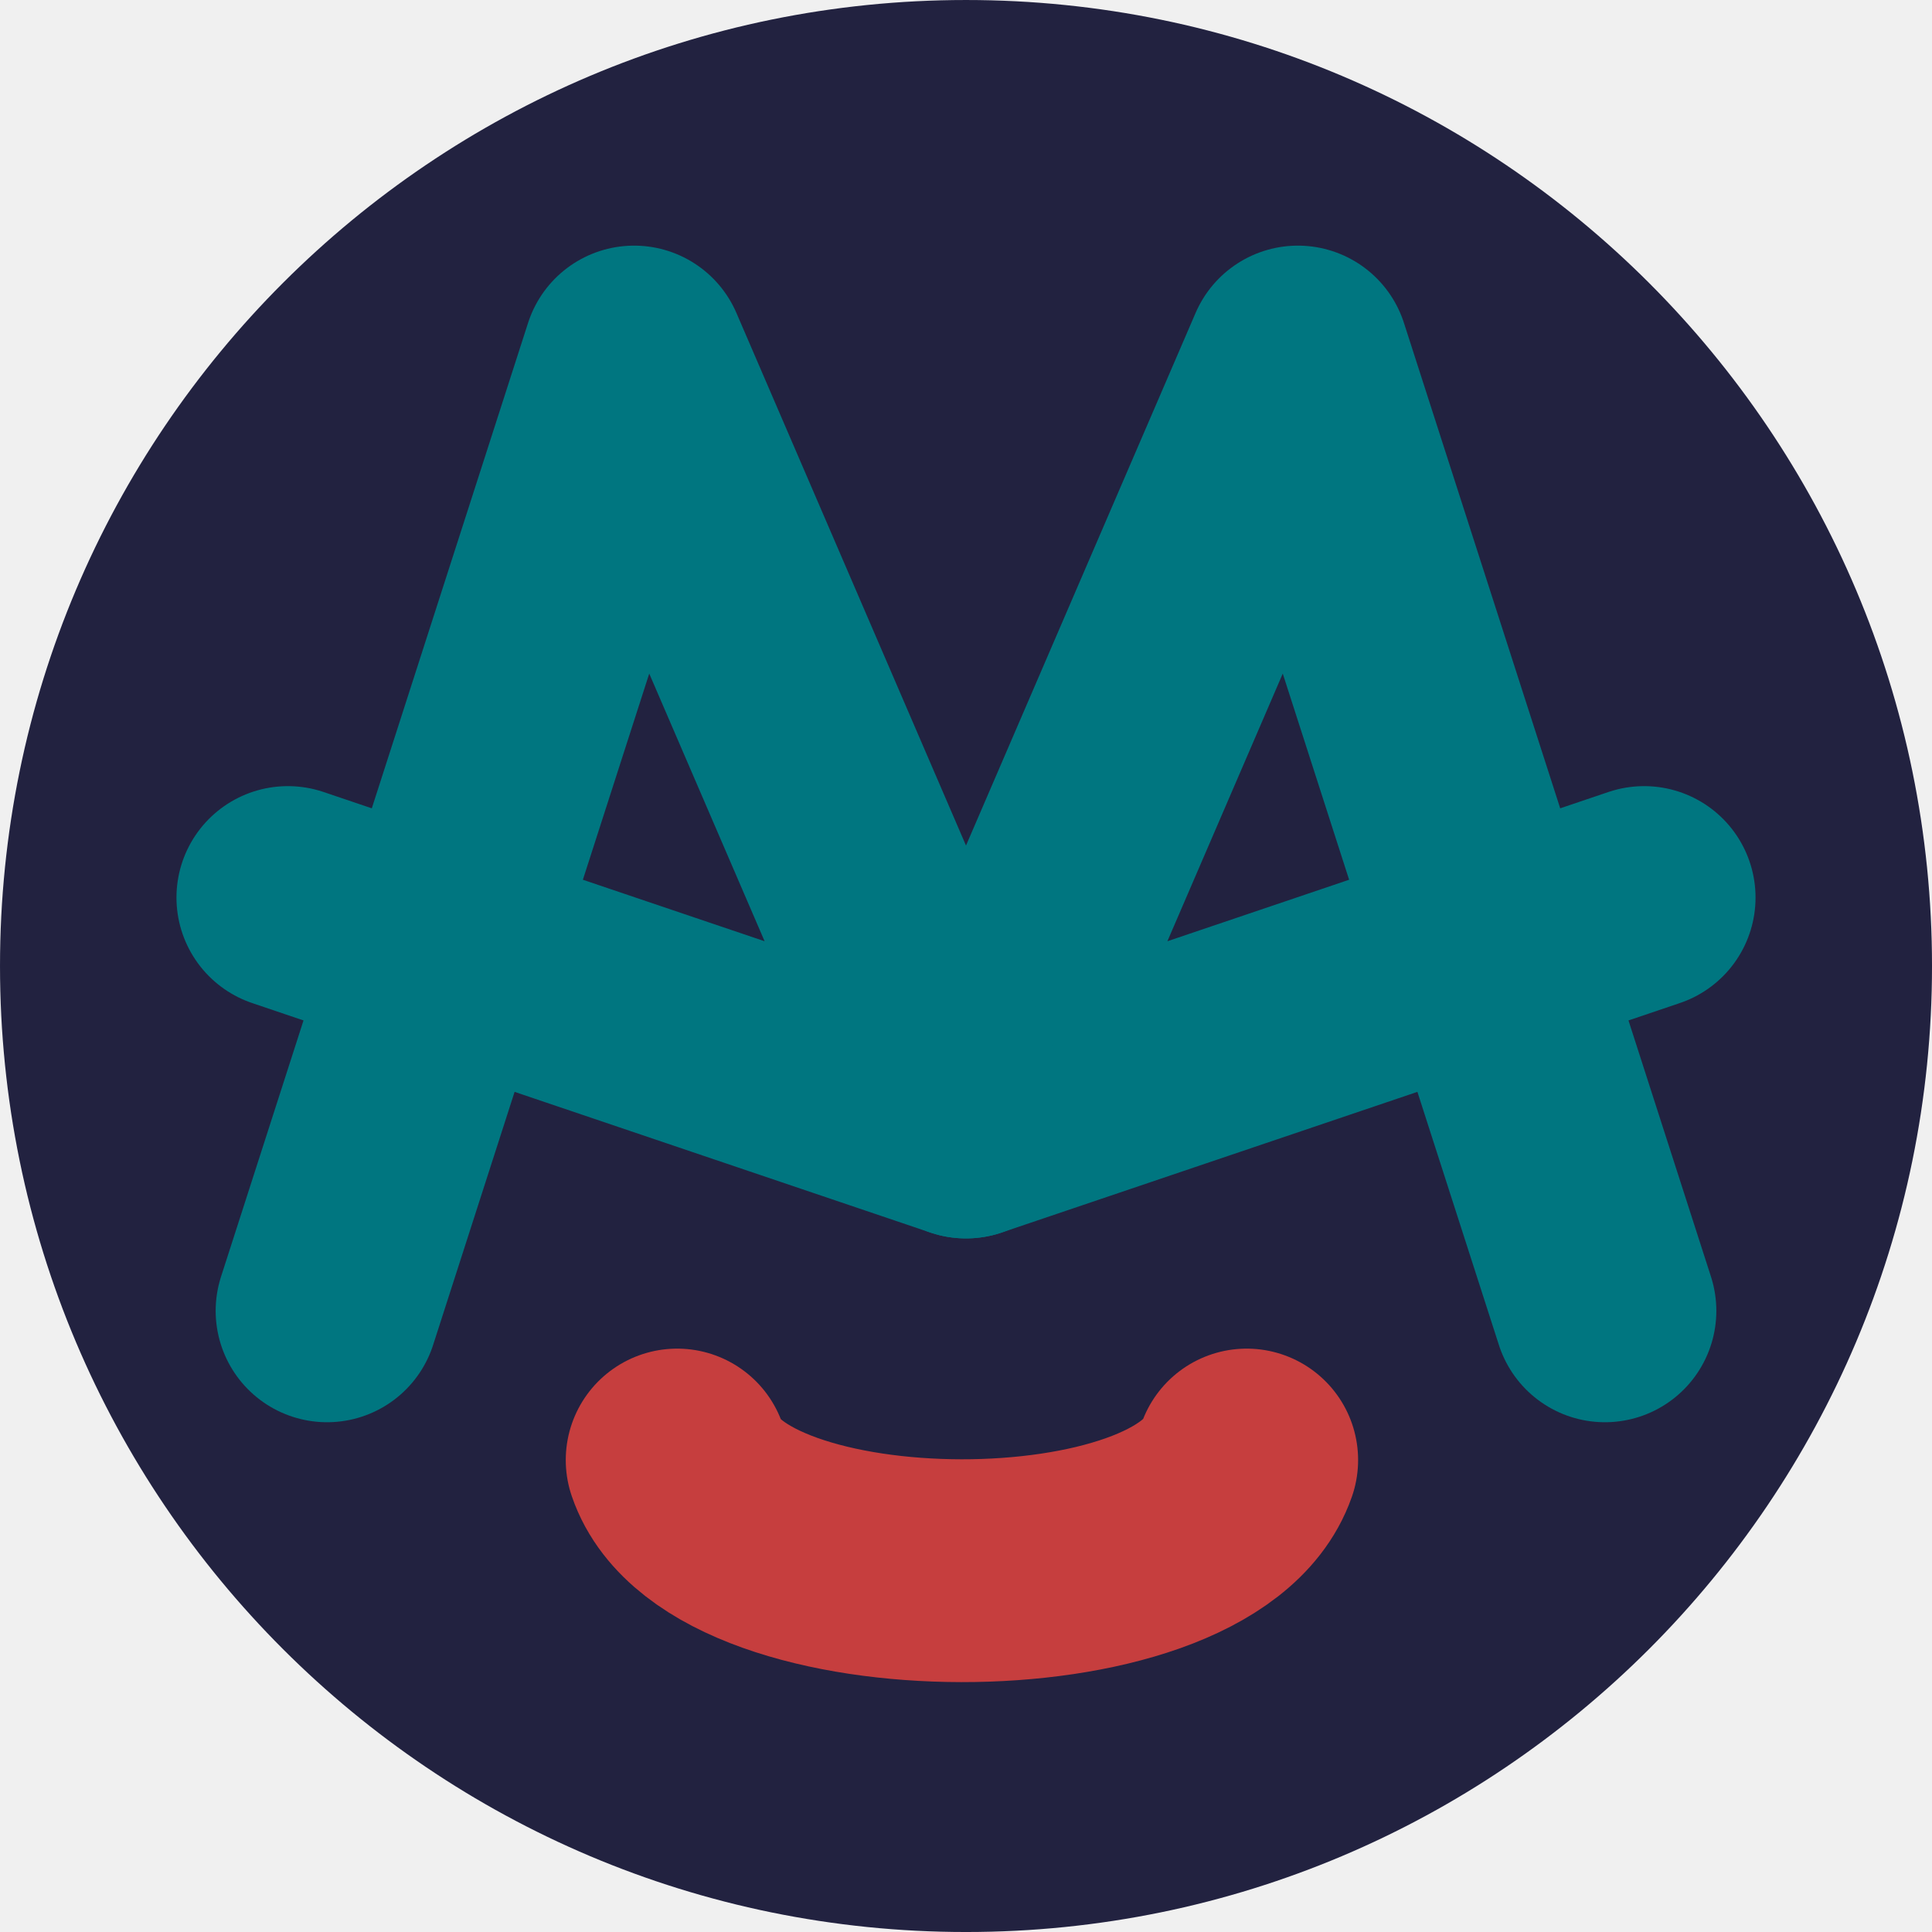
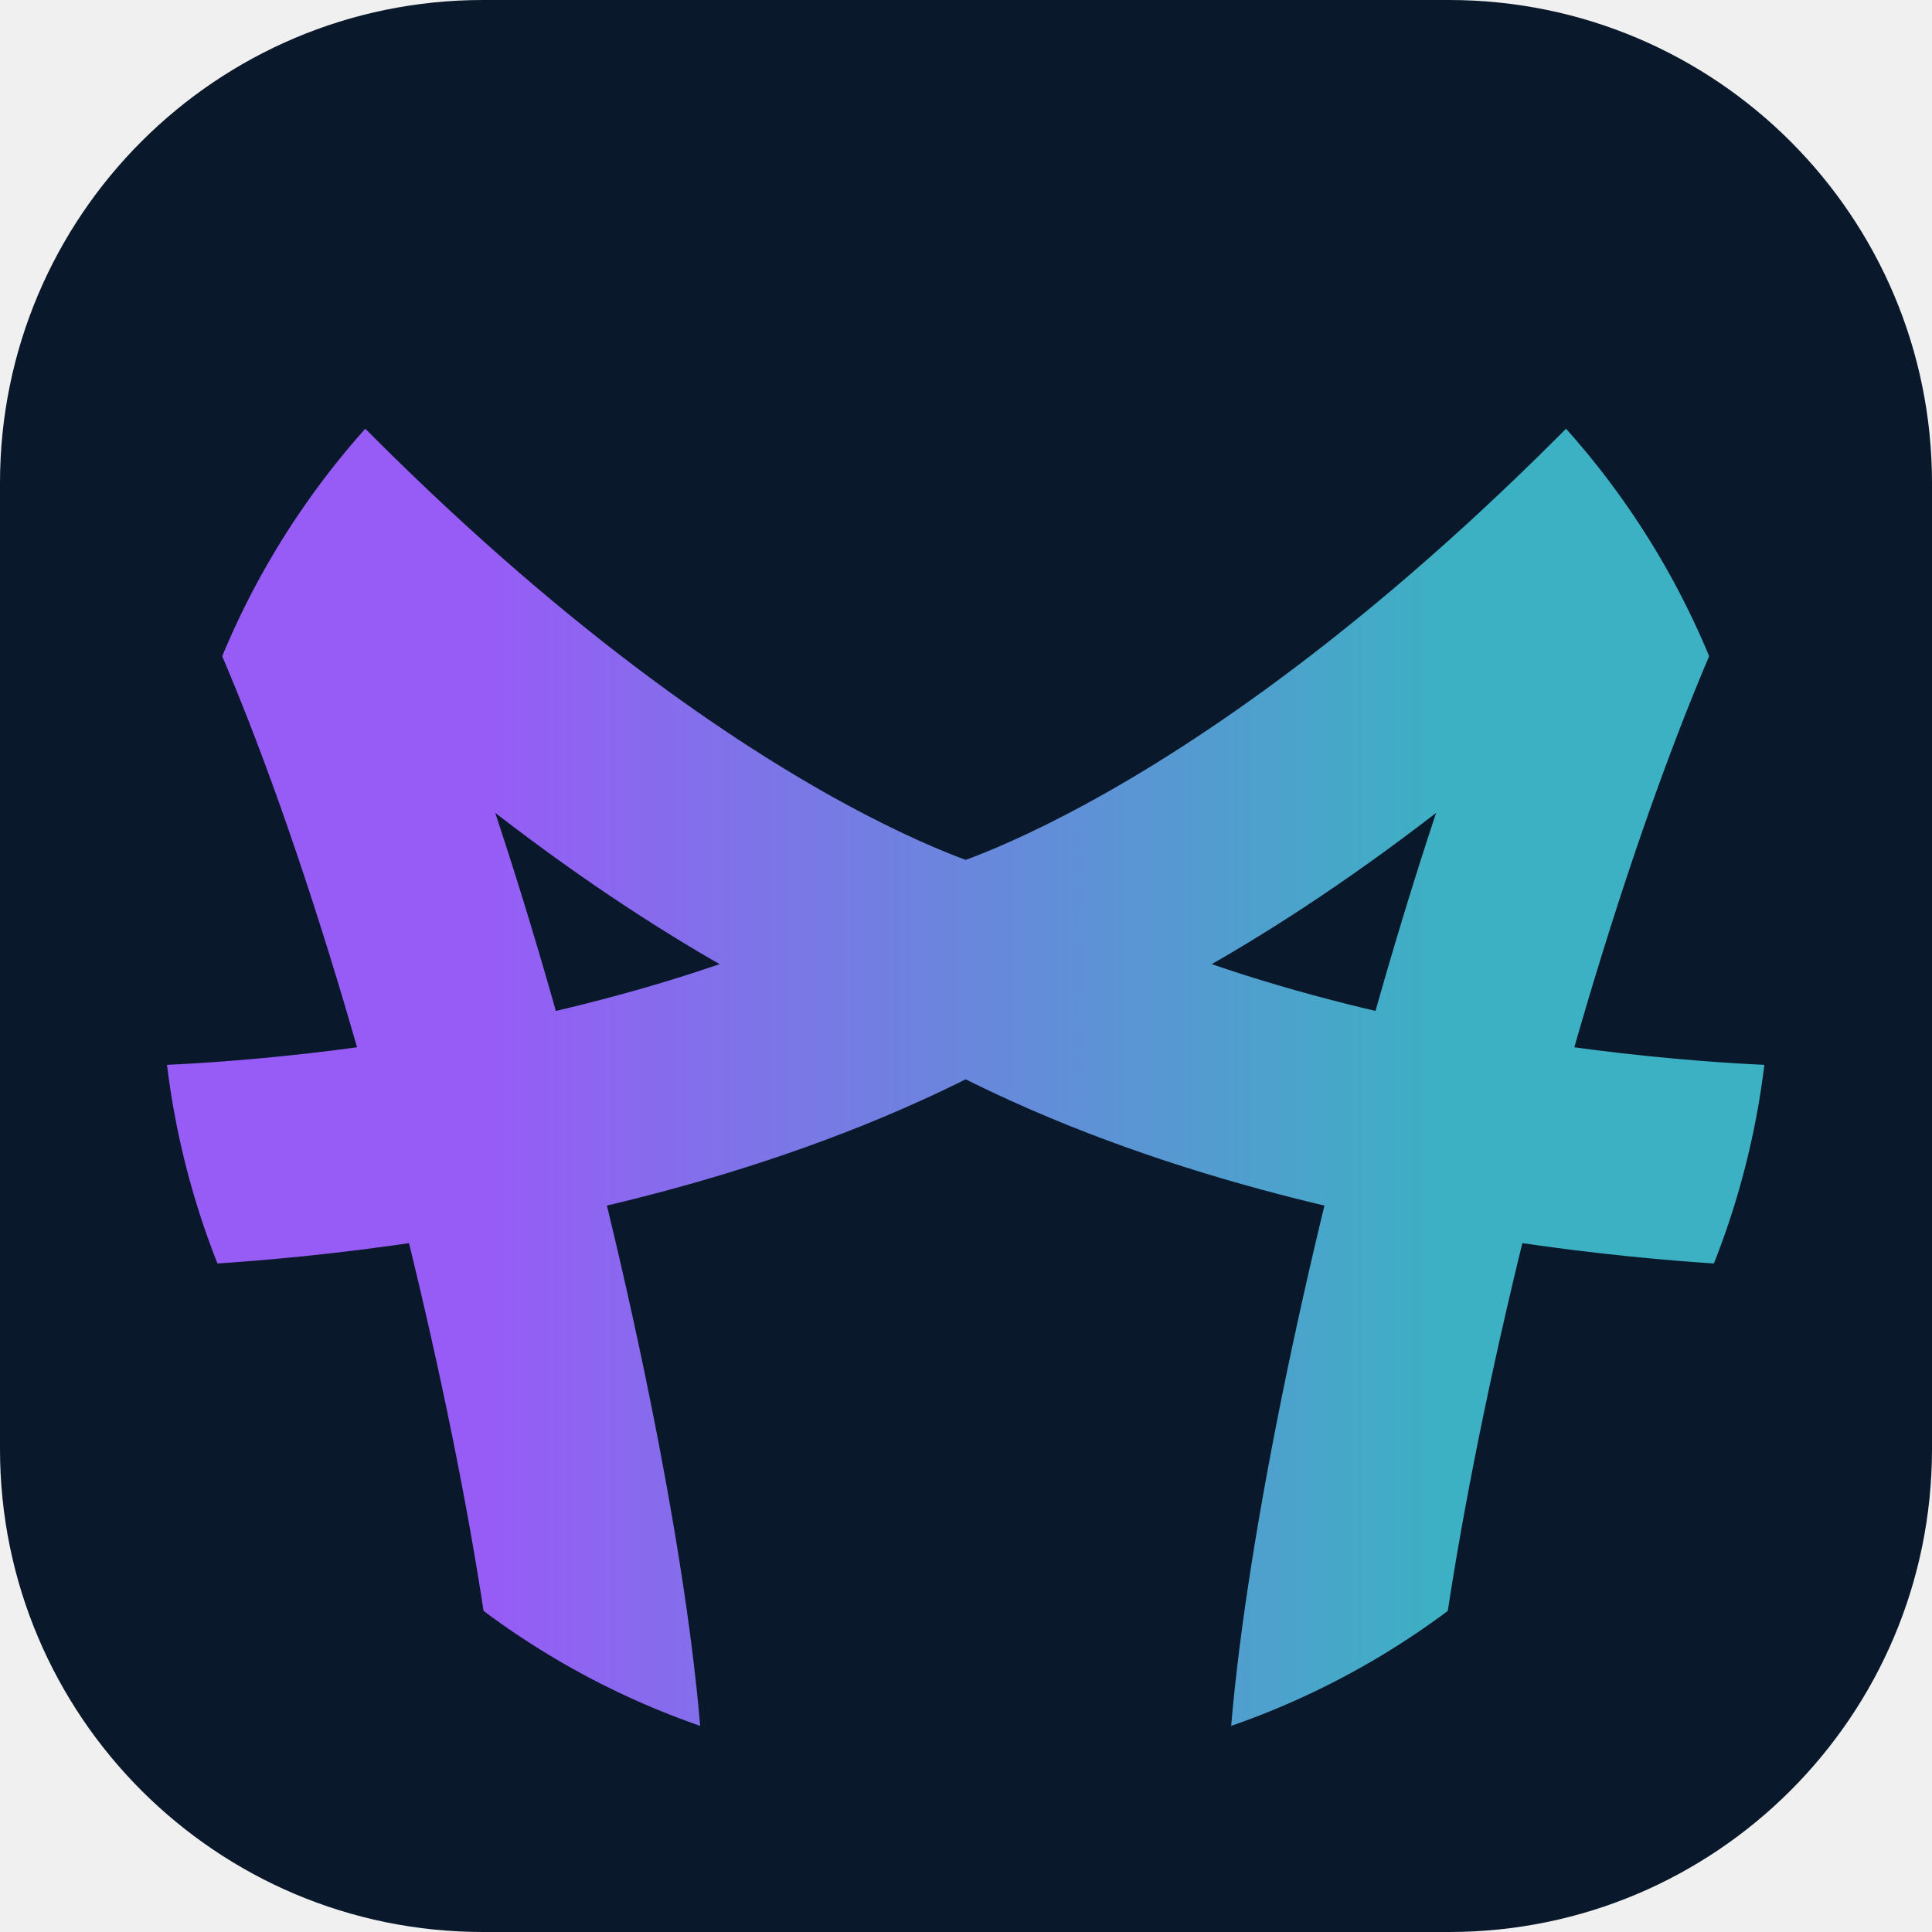
- <svg xmlns="http://www.w3.org/2000/svg" xmlns:xlink="http://www.w3.org/1999/xlink" width="48.0px" height="48.0px" viewBox="0 0 48.0 48.0" version="1.1" id="SVGRoot">
-   <defs id="defs1945" />
-   <g id="layer1">
-     <g id="g2347" transform="matrix(0.3282371,0,0,0.3282371,-3.423704,-11.32371)">
-       <rect style="fill:#222240;fill-opacity:1;stroke-width:0.264" id="rect397" width="146.236" height="146.236" x="10.431" y="34.499" ry="73.118" />
-       <path style="fill:none;stroke:#007680;stroke-width:16.865;stroke-linecap:round;stroke-linejoin:round;stroke-dasharray:none;stroke-opacity:1" d="M 131.91,133.717 108.67,61.523 83.548,119.803 134.877,102.434" id="path1319" />
-       <use x="0" y="0" xlink:href="#path1319" id="use1321" transform="matrix(-1,0,0,1,167.0969,1.1666667e-7)" style="stroke:#007680;stroke-opacity:1" />
-       <path style="fill:none;stroke:#c63e3e;stroke-width:16.865;stroke-linecap:round;stroke-linejoin:round;stroke-dasharray:none;stroke-opacity:1" d="m 61.686,145.01 c 3.774,11.11 39.192,11.229 43.109,0" id="path1580" />
-     </g>
-   </g>
+ <svg xmlns="http://www.w3.org/2000/svg" xml:space="preserve" viewBox="0 0 48 48">
+   <defs>
+     <linearGradient id="a" x1="-4.8" x2="52.8" y1="24" y2="24" gradientUnits="userSpaceOnUse">
+       <stop offset=".252" stop-color="#975cf6" />
+       <stop offset=".75" stop-color="#3cb1c3" />
+     </linearGradient>
+     <mask id="b" maskUnits="userSpaceOnUse">
+       <path fill="none" stroke="#fff" stroke-linecap="round" stroke-linejoin="round" stroke-width="6" d="M34.8 49.2c0-8.4 6-33.6 12-42C33.6 21.6 24 24 24 24c10.8 6 25.2 6 25.2 6m-36 19.2c0-8.4-6-33.6-12-42C14.4 21.6 24 24 24 24c-10.8 6-25.2 6-25.2 6" class="UnoptimicedTransforms" />
+     </mask>
+   </defs>
+   <rect width="48" height="48" fill="#09182b" ry="12" />
+   <path fill="url(#a)" d="M48 24c0 13.3-10.7 24-24 24S0 37.3 0 24 10.7 0 24 0s24 10.7 24 24z" class="UnoptimicedTransforms" mask="url(#b)" transform="matrix(.833 0 0 .833 4 4)" />
</svg>
